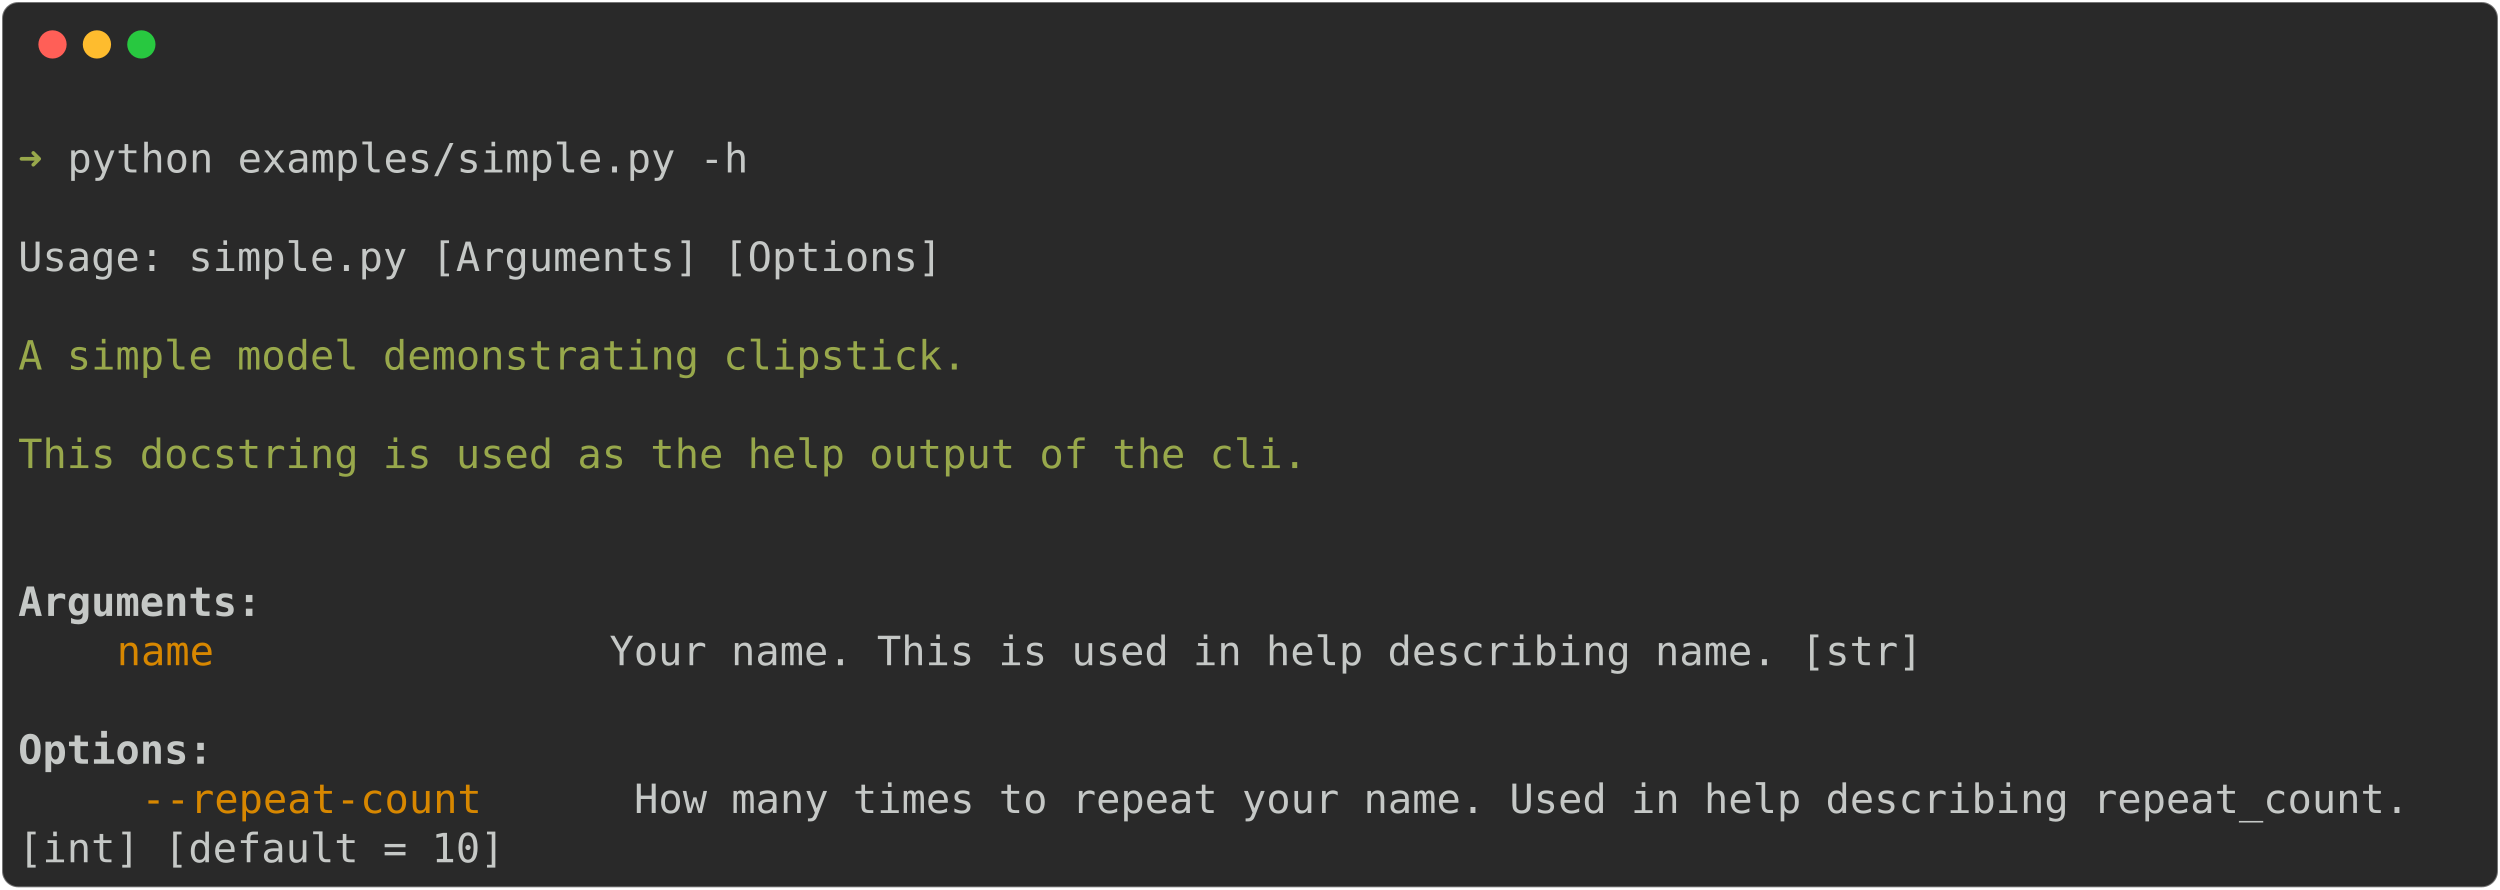
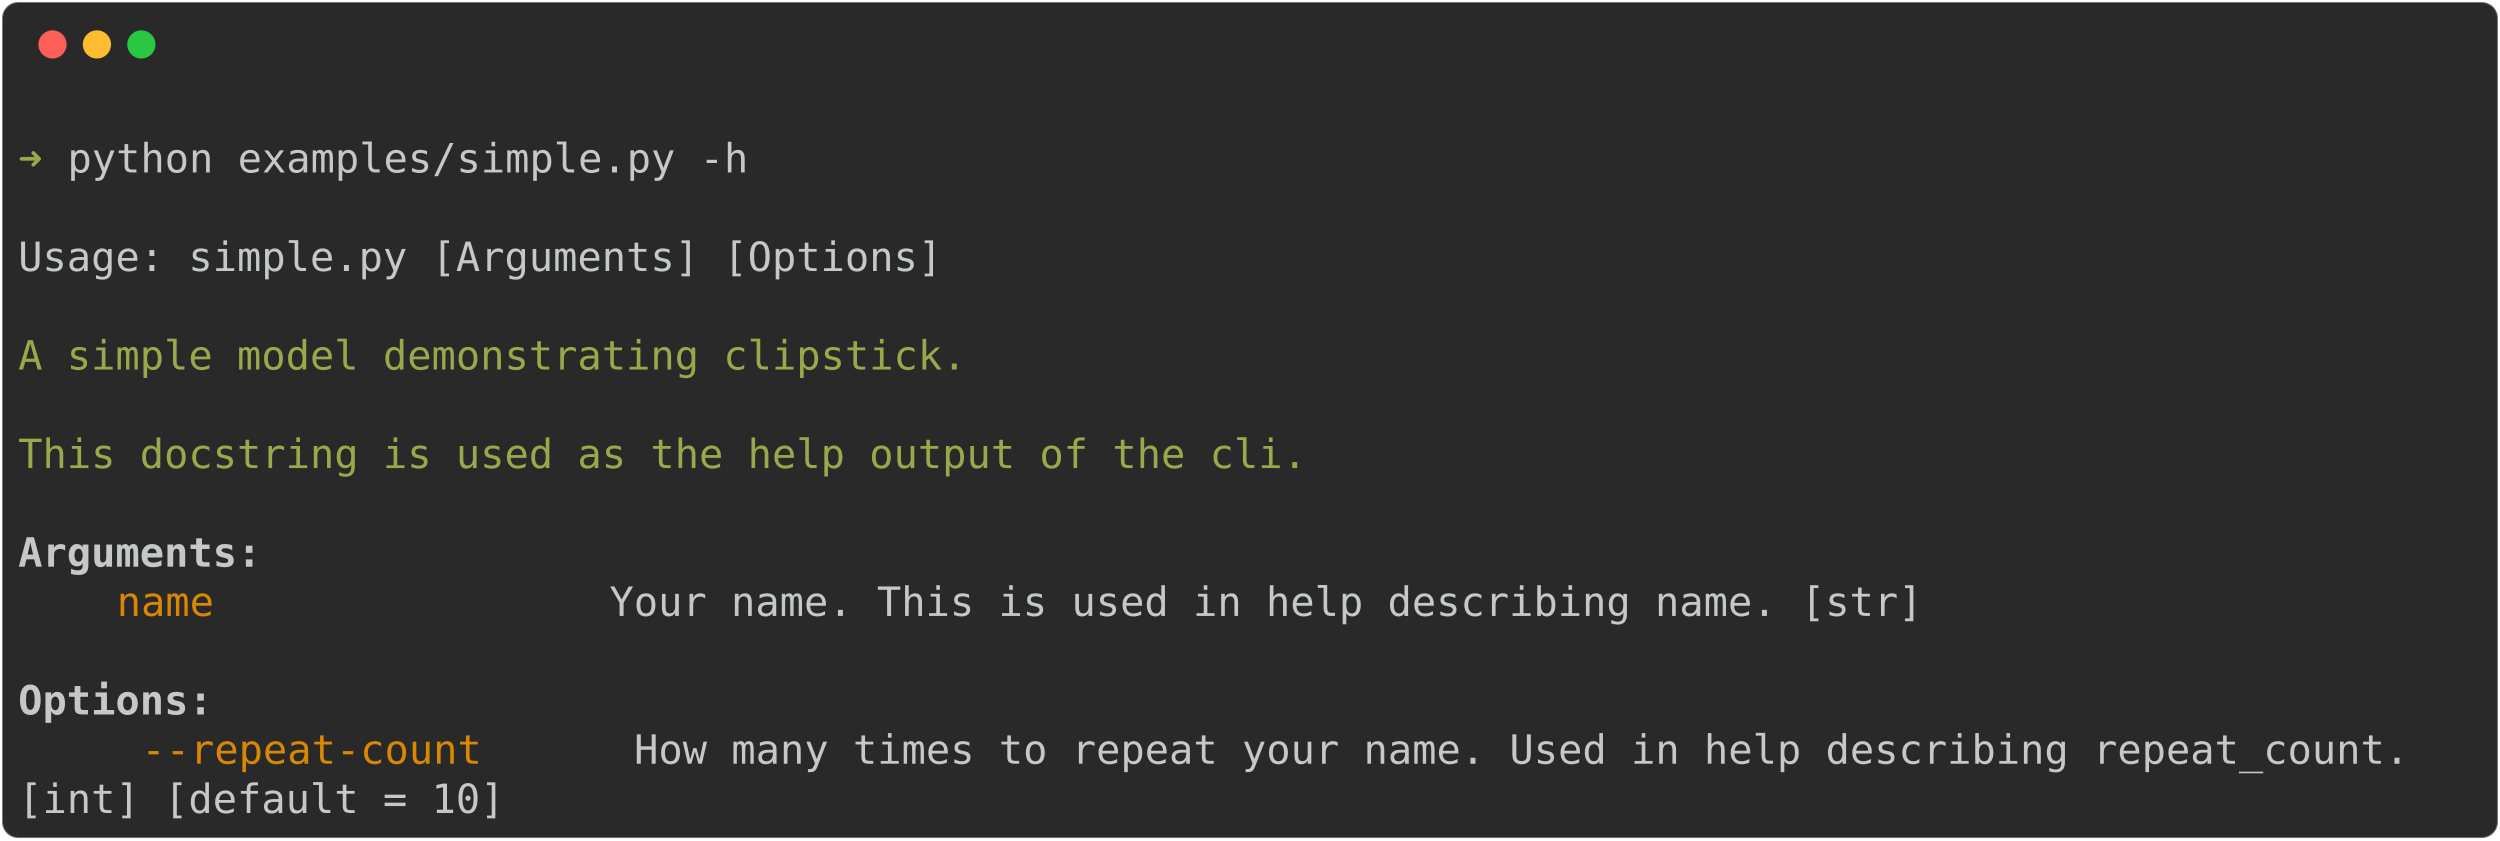
- <svg xmlns="http://www.w3.org/2000/svg" class="rich-terminal" viewBox="0 0 1238 440.4">
+ <svg xmlns="http://www.w3.org/2000/svg" class="rich-terminal" viewBox="0 0 1238 416.0">
  <style>

    @font-face {
        font-family: "Fira Code";
        src: local("FiraCode-Regular"),
                url("https://cdnjs.cloudflare.com/ajax/libs/firacode/6.2.0/woff2/FiraCode-Regular.woff2") format("woff2"),
                url("https://cdnjs.cloudflare.com/ajax/libs/firacode/6.2.0/woff/FiraCode-Regular.woff") format("woff");
        font-style: normal;
        font-weight: 400;
    }
    @font-face {
        font-family: "Fira Code";
        src: local("FiraCode-Bold"),
                url("https://cdnjs.cloudflare.com/ajax/libs/firacode/6.2.0/woff2/FiraCode-Bold.woff2") format("woff2"),
                url("https://cdnjs.cloudflare.com/ajax/libs/firacode/6.2.0/woff/FiraCode-Bold.woff") format("woff");
        font-style: bold;
        font-weight: 700;
    }

    .abcdefg-matrix {
        font-family: Fira Code, monospace;
        font-size: 20px;
        line-height: 24.4px;
        font-variant-east-asian: full-width;
    }

    .abcdefg-title {
        font-size: 18px;
        font-weight: bold;
        font-family: arial;
    }

    .abcdefg-r1 { fill: #c5c8c6 }
.abcdefg-r2 { fill: #98a84b }
.abcdefg-r3 { fill: #c5c8c6;font-weight: bold }
.abcdefg-r4 { fill: #d78700 }
    </style>
  <defs>
    <clipPath id="abcdefg-clip-terminal">
-       <rect x="0" y="0" width="1219.0" height="389.4" />
+       <rect x="0" y="0" width="1219.0" height="365.0" />
    </clipPath>
    <clipPath id="abcdefg-line-0">
      <rect x="0" y="1.5" width="1220" height="24.65" />
    </clipPath>
    <clipPath id="abcdefg-line-1">
      <rect x="0" y="25.9" width="1220" height="24.65" />
    </clipPath>
    <clipPath id="abcdefg-line-2">
      <rect x="0" y="50.3" width="1220" height="24.65" />
    </clipPath>
    <clipPath id="abcdefg-line-3">
      <rect x="0" y="74.7" width="1220" height="24.65" />
    </clipPath>
    <clipPath id="abcdefg-line-4">
      <rect x="0" y="99.1" width="1220" height="24.65" />
    </clipPath>
    <clipPath id="abcdefg-line-5">
      <rect x="0" y="123.5" width="1220" height="24.65" />
    </clipPath>
    <clipPath id="abcdefg-line-6">
      <rect x="0" y="147.9" width="1220" height="24.65" />
    </clipPath>
    <clipPath id="abcdefg-line-7">
      <rect x="0" y="172.3" width="1220" height="24.65" />
    </clipPath>
    <clipPath id="abcdefg-line-8">
      <rect x="0" y="196.7" width="1220" height="24.65" />
    </clipPath>
    <clipPath id="abcdefg-line-9">
      <rect x="0" y="221.1" width="1220" height="24.65" />
    </clipPath>
    <clipPath id="abcdefg-line-10">
      <rect x="0" y="245.5" width="1220" height="24.65" />
    </clipPath>
    <clipPath id="abcdefg-line-11">
      <rect x="0" y="269.9" width="1220" height="24.65" />
    </clipPath>
    <clipPath id="abcdefg-line-12">
      <rect x="0" y="294.3" width="1220" height="24.65" />
    </clipPath>
    <clipPath id="abcdefg-line-13">
      <rect x="0" y="318.7" width="1220" height="24.65" />
    </clipPath>
-     <clipPath id="abcdefg-line-14">
-       <rect x="0" y="343.1" width="1220" height="24.65" />
-     </clipPath>
  </defs>
-   <rect fill="#292929" stroke="rgba(255,255,255,0.35)" stroke-width="1" x="1" y="1" width="1236" height="438.4" rx="8" />
+   <rect fill="#292929" stroke="rgba(255,255,255,0.35)" stroke-width="1" x="1" y="1" width="1236" height="414" rx="8" />
  <g transform="translate(26,22)">
    <circle cx="0" cy="0" r="7" fill="#ff5f57" />
    <circle cx="22" cy="0" r="7" fill="#febc2e" />
    <circle cx="44" cy="0" r="7" fill="#28c840" />
  </g>
  <g transform="translate(9, 41)" clip-path="url(#abcdefg-clip-terminal)">
    <g class="abcdefg-matrix">
      <text class="abcdefg-r1" x="1220" y="20" textLength="12.2" clip-path="url(#abcdefg-line-0)">
</text>
      <text class="abcdefg-r2" x="0" y="44.4" textLength="24.4" clip-path="url(#abcdefg-line-1)">➜ </text>
      <text class="abcdefg-r1" x="24.4" y="44.4" textLength="341.6" clip-path="url(#abcdefg-line-1)">python examples/simple.py -h</text>
      <text class="abcdefg-r1" x="1220" y="44.4" textLength="12.2" clip-path="url(#abcdefg-line-1)">
</text>
      <text class="abcdefg-r1" x="1220" y="68.8" textLength="12.2" clip-path="url(#abcdefg-line-2)">
</text>
      <text class="abcdefg-r1" x="0" y="93.2" textLength="463.6" clip-path="url(#abcdefg-line-3)">Usage: simple.py [Arguments] [Options]</text>
      <text class="abcdefg-r1" x="1220" y="93.2" textLength="12.2" clip-path="url(#abcdefg-line-3)">
</text>
      <text class="abcdefg-r1" x="1220" y="117.6" textLength="12.2" clip-path="url(#abcdefg-line-4)">
</text>
      <text class="abcdefg-r2" x="0" y="142" textLength="475.8" clip-path="url(#abcdefg-line-5)">A simple model demonstrating clipstick.</text>
      <text class="abcdefg-r1" x="1220" y="142" textLength="12.2" clip-path="url(#abcdefg-line-5)">
</text>
      <text class="abcdefg-r1" x="1220" y="166.4" textLength="12.2" clip-path="url(#abcdefg-line-6)">
</text>
-       <text class="abcdefg-r2" x="0" y="190.8" textLength="695.4" clip-path="url(#abcdefg-line-7)">    This docstring is used as the help output of the cli.</text>
+       <text class="abcdefg-r2" x="0" y="190.8" textLength="646.6" clip-path="url(#abcdefg-line-7)">This docstring is used as the help output of the cli.</text>
      <text class="abcdefg-r1" x="1220" y="190.8" textLength="12.2" clip-path="url(#abcdefg-line-7)">
</text>
      <text class="abcdefg-r1" x="1220" y="215.2" textLength="12.2" clip-path="url(#abcdefg-line-8)">
</text>
+       <text class="abcdefg-r3" x="0" y="239.6" textLength="122" clip-path="url(#abcdefg-line-9)">Arguments:</text>
      <text class="abcdefg-r1" x="1220" y="239.6" textLength="12.2" clip-path="url(#abcdefg-line-9)">
</text>
-       <text class="abcdefg-r3" x="0" y="264" textLength="122" clip-path="url(#abcdefg-line-10)">Arguments:</text>
+       <text class="abcdefg-r4" x="48.8" y="264" textLength="244" clip-path="url(#abcdefg-line-10)">name                </text>
+       <text class="abcdefg-r1" x="292.8" y="264" textLength="671" clip-path="url(#abcdefg-line-10)"> Your name. This is used in help describing name. [str]</text>
      <text class="abcdefg-r1" x="1220" y="264" textLength="12.2" clip-path="url(#abcdefg-line-10)">
</text>
-       <text class="abcdefg-r4" x="48.8" y="288.4" textLength="244" clip-path="url(#abcdefg-line-11)">name                </text>
-       <text class="abcdefg-r1" x="292.8" y="288.4" textLength="671" clip-path="url(#abcdefg-line-11)"> Your name. This is used in help describing name. [str]</text>
      <text class="abcdefg-r1" x="1220" y="288.4" textLength="12.2" clip-path="url(#abcdefg-line-11)">
</text>
+       <text class="abcdefg-r3" x="0" y="312.8" textLength="97.6" clip-path="url(#abcdefg-line-12)">Options:</text>
      <text class="abcdefg-r1" x="1220" y="312.8" textLength="12.2" clip-path="url(#abcdefg-line-12)">
</text>
-       <text class="abcdefg-r3" x="0" y="337.2" textLength="97.6" clip-path="url(#abcdefg-line-13)">Options:</text>
+       <text class="abcdefg-r4" x="61" y="337.2" textLength="244" clip-path="url(#abcdefg-line-13)">--repeat-count      </text>
+       <text class="abcdefg-r1" x="305" y="337.2" textLength="915" clip-path="url(#abcdefg-line-13)"> How many times to repeat your name. Used in help describing repeat_count. </text>
      <text class="abcdefg-r1" x="1220" y="337.2" textLength="12.2" clip-path="url(#abcdefg-line-13)">
</text>
-       <text class="abcdefg-r4" x="61" y="361.6" textLength="244" clip-path="url(#abcdefg-line-14)">--repeat-count      </text>
-       <text class="abcdefg-r1" x="305" y="361.6" textLength="915" clip-path="url(#abcdefg-line-14)"> How many times to repeat your name. Used in help describing repeat_count. </text>
+       <text class="abcdefg-r1" x="0" y="361.6" textLength="244" clip-path="url(#abcdefg-line-14)">[int] [default = 10]</text>
      <text class="abcdefg-r1" x="1220" y="361.6" textLength="12.2" clip-path="url(#abcdefg-line-14)">
- </text>
-       <text class="abcdefg-r1" x="0" y="386" textLength="244" clip-path="url(#abcdefg-line-15)">[int] [default = 10]</text>
-       <text class="abcdefg-r1" x="1220" y="386" textLength="12.2" clip-path="url(#abcdefg-line-15)">
</text>
    </g>
  </g>
</svg>
